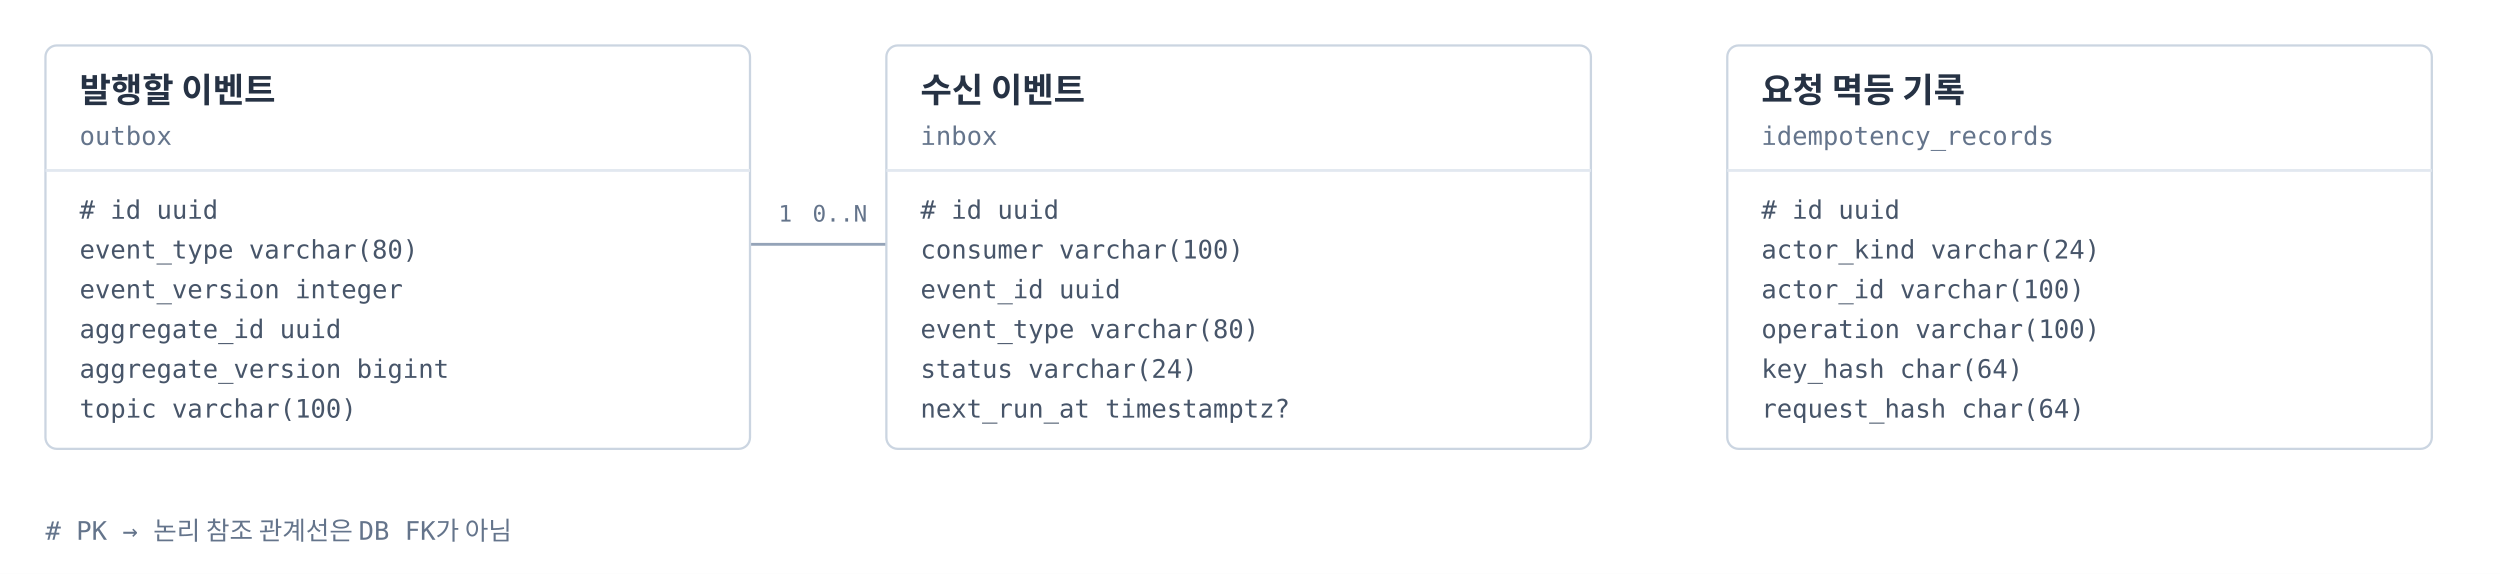
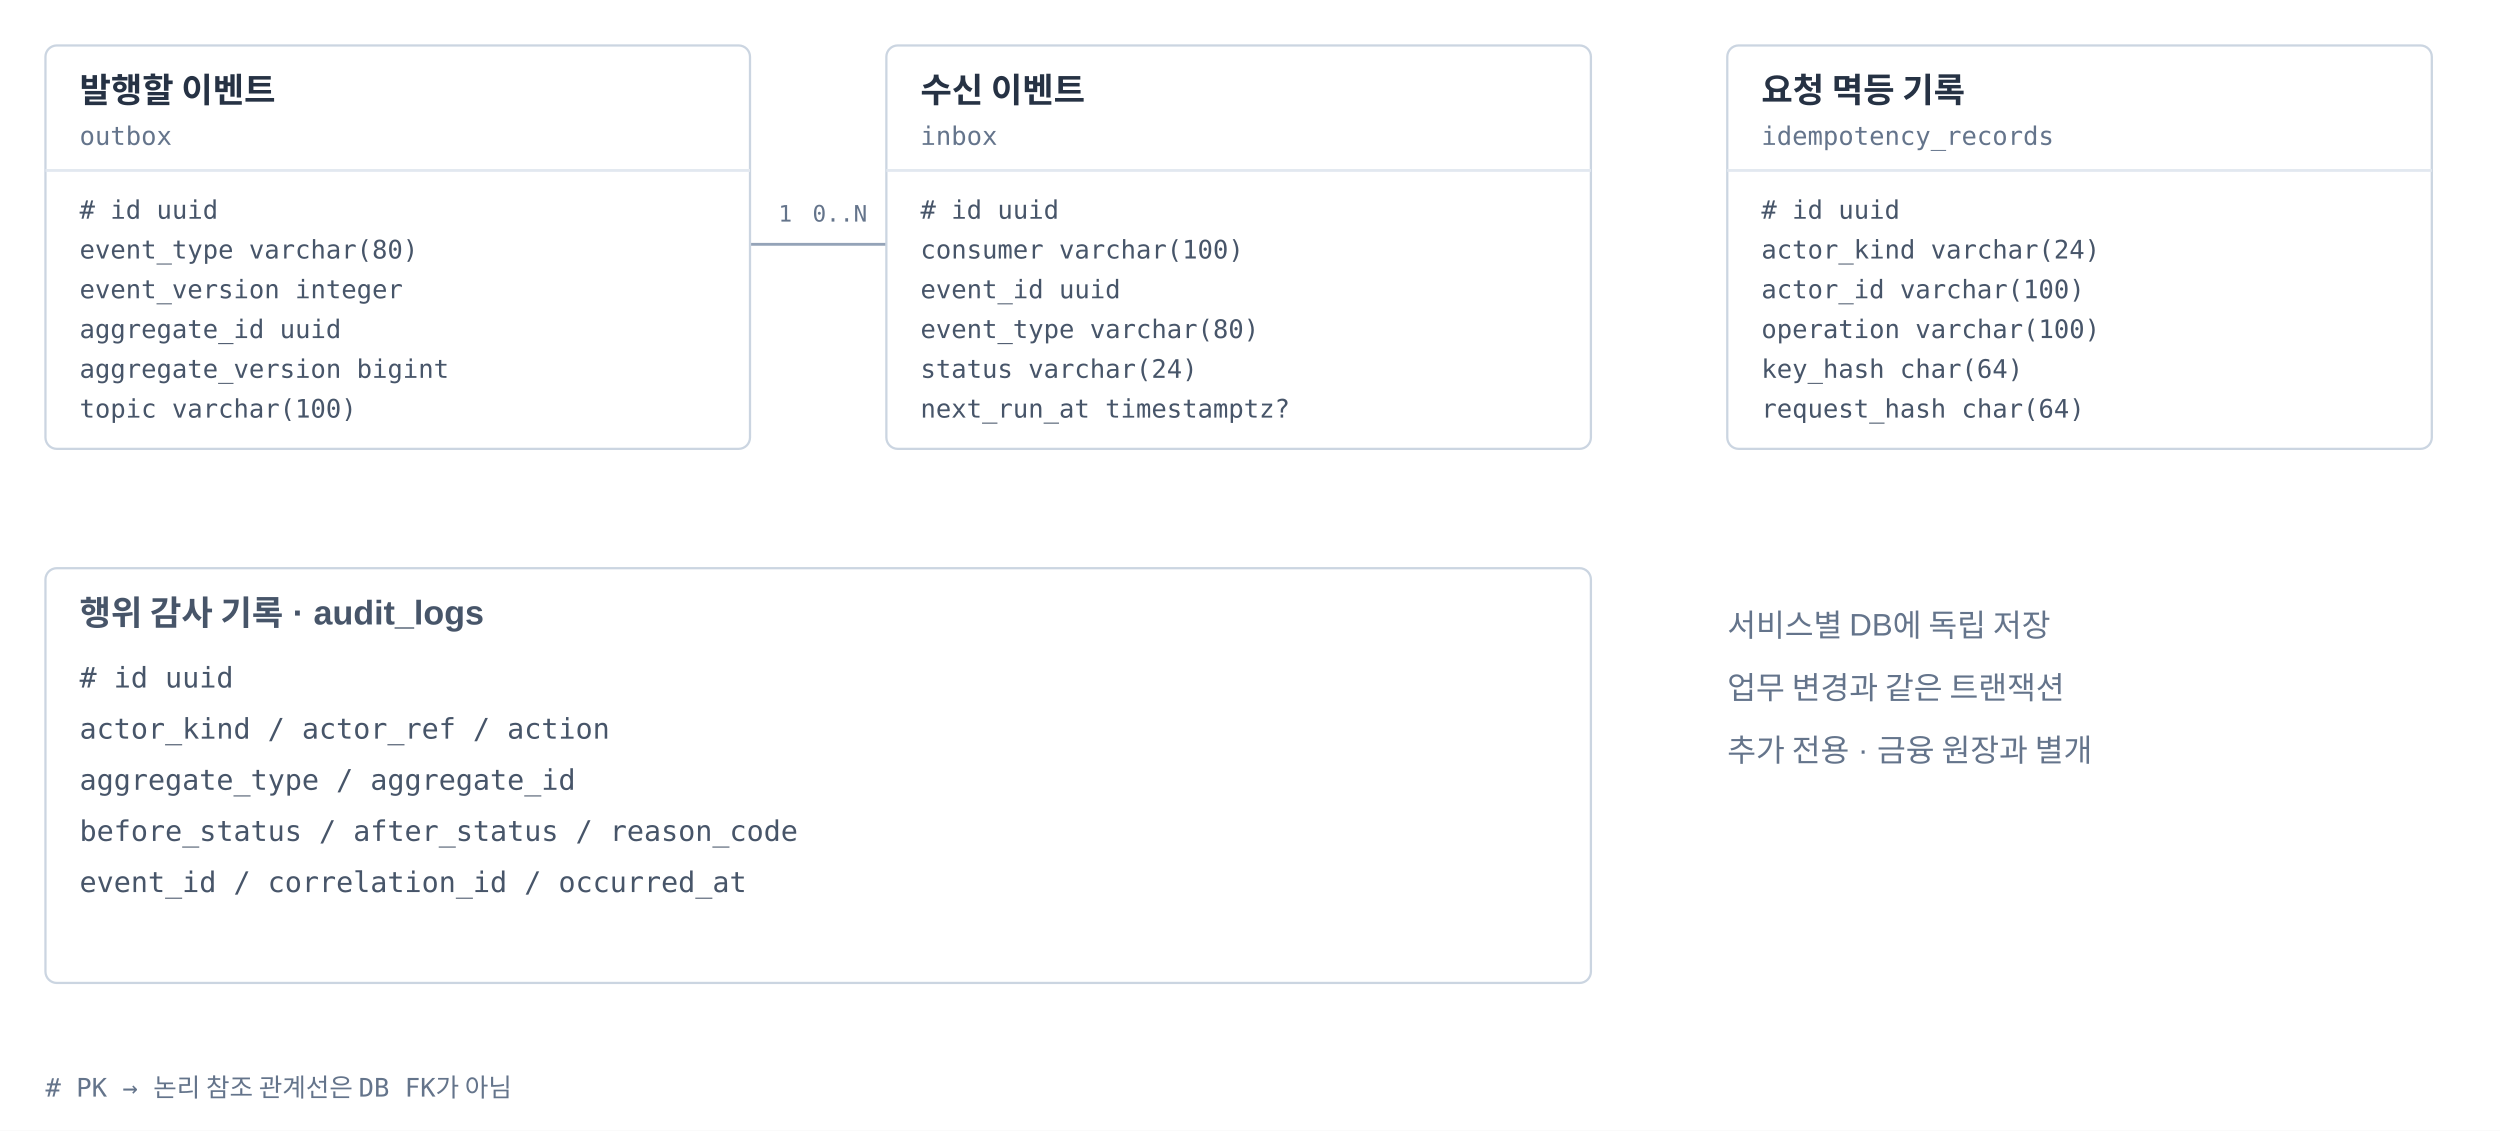
- <svg xmlns="http://www.w3.org/2000/svg" width="880" height="202" viewBox="0 0 880 202" role="img" aria-labelledby="title desc">
-   <rect width="880" height="202" fill="#fff" />
+ <svg xmlns="http://www.w3.org/2000/svg" width="880" height="398" viewBox="0 0 880 398" role="img" aria-labelledby="title desc">
+   <rect width="880" height="398" fill="#fff" />
  <path data-relation="outbox:inbox" d="M264,86 L312,86" fill="none" stroke="#94a3b8" stroke-width="1" />
  <g data-entity="outbox" data-box="16,16,248,142">
    <rect x="16" y="16" width="248" height="142" rx="4" fill="#fff" stroke="#cbd5e1" stroke-width="0.8" />
    <path d="M16 60h248" stroke="#e2e8f0" />
    <text x="28" y="36" font-family="Geist, Arial, Apple SD Gothic Neo, sans-serif" font-size="12" font-weight="600" fill="#263244">발행할 이벤트</text>
    <text x="28" y="51" font-family="Geist Mono, SFMono-Regular, monospace" font-size="9" font-weight="400" fill="#64748b">outbox</text>
    <text x="28" y="77" font-family="Geist Mono, SFMono-Regular, monospace" font-size="9" font-weight="400" fill="#475569"># id uuid</text>
    <text x="28" y="91" font-family="Geist Mono, SFMono-Regular, monospace" font-size="9" font-weight="400" fill="#475569">event_type varchar(80)</text>
    <text x="28" y="105" font-family="Geist Mono, SFMono-Regular, monospace" font-size="9" font-weight="400" fill="#475569">event_version integer</text>
    <text x="28" y="119" font-family="Geist Mono, SFMono-Regular, monospace" font-size="9" font-weight="400" fill="#475569">aggregate_id uuid</text>
    <text x="28" y="133" font-family="Geist Mono, SFMono-Regular, monospace" font-size="9" font-weight="400" fill="#475569">aggregate_version bigint</text>
    <text x="28" y="147" font-family="Geist Mono, SFMono-Regular, monospace" font-size="9" font-weight="400" fill="#475569">topic varchar(100)</text>
  </g>
  <g data-entity="inbox" data-box="312,16,248,142">
    <rect x="312" y="16" width="248" height="142" rx="4" fill="#fff" stroke="#cbd5e1" stroke-width="0.8" />
    <path d="M312 60h248" stroke="#e2e8f0" />
    <text x="324" y="36" font-family="Geist, Arial, Apple SD Gothic Neo, sans-serif" font-size="12" font-weight="600" fill="#263244">수신 이벤트</text>
    <text x="324" y="51" font-family="Geist Mono, SFMono-Regular, monospace" font-size="9" font-weight="400" fill="#64748b">inbox</text>
    <text x="324" y="77" font-family="Geist Mono, SFMono-Regular, monospace" font-size="9" font-weight="400" fill="#475569"># id uuid</text>
    <text x="324" y="91" font-family="Geist Mono, SFMono-Regular, monospace" font-size="9" font-weight="400" fill="#475569">consumer varchar(100)</text>
    <text x="324" y="105" font-family="Geist Mono, SFMono-Regular, monospace" font-size="9" font-weight="400" fill="#475569">event_id uuid</text>
    <text x="324" y="119" font-family="Geist Mono, SFMono-Regular, monospace" font-size="9" font-weight="400" fill="#475569">event_type varchar(80)</text>
    <text x="324" y="133" font-family="Geist Mono, SFMono-Regular, monospace" font-size="9" font-weight="400" fill="#475569">status varchar(24)</text>
    <text x="324" y="147" font-family="Geist Mono, SFMono-Regular, monospace" font-size="9" font-weight="400" fill="#475569">next_run_at timestamptz?</text>
  </g>
  <g data-entity="idempotency_records" data-box="608,16,248,142">
    <rect x="608" y="16" width="248" height="142" rx="4" fill="#fff" stroke="#cbd5e1" stroke-width="0.8" />
    <path d="M608 60h248" stroke="#e2e8f0" />
    <text x="620" y="36" font-family="Geist, Arial, Apple SD Gothic Neo, sans-serif" font-size="12" font-weight="600" fill="#263244">요청 멱등 기록</text>
    <text x="620" y="51" font-family="Geist Mono, SFMono-Regular, monospace" font-size="9" font-weight="400" fill="#64748b">idempotency_records</text>
    <text x="620" y="77" font-family="Geist Mono, SFMono-Regular, monospace" font-size="9" font-weight="400" fill="#475569"># id uuid</text>
    <text x="620" y="91" font-family="Geist Mono, SFMono-Regular, monospace" font-size="9" font-weight="400" fill="#475569">actor_kind varchar(24)</text>
    <text x="620" y="105" font-family="Geist Mono, SFMono-Regular, monospace" font-size="9" font-weight="400" fill="#475569">actor_id varchar(100)</text>
    <text x="620" y="119" font-family="Geist Mono, SFMono-Regular, monospace" font-size="9" font-weight="400" fill="#475569">operation varchar(100)</text>
    <text x="620" y="133" font-family="Geist Mono, SFMono-Regular, monospace" font-size="9" font-weight="400" fill="#475569">key_hash char(64)</text>
    <text x="620" y="147" font-family="Geist Mono, SFMono-Regular, monospace" font-size="9" font-weight="400" fill="#475569">request_hash char(64)</text>
  </g>
  <text x="274" y="78" font-family="Geist Mono, SFMono-Regular, monospace" font-size="8" font-weight="400" fill="#64748b">1</text>
  <text x="286" y="78" font-family="Geist Mono, SFMono-Regular, monospace" font-size="8" font-weight="400" fill="#64748b">0..N</text>
-   <text x="16" y="190" font-family="Geist Mono, SFMono-Regular, monospace" font-size="9" font-weight="400" fill="#64748b"># PK   → 논리 참조   관계선은 DB FK가 아님</text>
+   <text x="16" y="386" font-family="Geist Mono, SFMono-Regular, monospace" font-size="9" font-weight="400" fill="#64748b"># PK   → 논리 참조   관계선은 DB FK가 아님</text>
+   <g data-entity="audit_logs" data-box="16,200,544,146">
+     <rect x="16" y="200" width="544" height="146" rx="4" fill="#fff" stroke="#cbd5e1" stroke-width="0.8" />
+     <text x="28" y="220" font-family="Geist, Arial, Apple SD Gothic Neo, sans-serif" font-size="12" fill="#475569" font-weight="600">행위 감사 기록 · audit_logs</text>
+     <text x="28" y="242" font-family="Geist Mono, SFMono-Regular, monospace" font-size="10" fill="#475569" font-weight="400"># id uuid</text>
+     <text x="28" y="260" font-family="Geist Mono, SFMono-Regular, monospace" font-size="10" fill="#475569" font-weight="400">actor_kind / actor_ref / action</text>
+     <text x="28" y="278" font-family="Geist Mono, SFMono-Regular, monospace" font-size="10" fill="#475569" font-weight="400">aggregate_type / aggregate_id</text>
+     <text x="28" y="296" font-family="Geist Mono, SFMono-Regular, monospace" font-size="10" fill="#475569" font-weight="400">before_status / after_status / reason_code</text>
+     <text x="28" y="314" font-family="Geist Mono, SFMono-Regular, monospace" font-size="10" fill="#475569" font-weight="400">event_id / correlation_id / occurred_at</text>
+   </g>
+   <text x="608" y="224" font-family="Geist, Arial, sans-serif" font-size="11" fill="#64748b">서비스별 DB에 독립 저장</text>
+   <text x="608" y="246" font-family="Geist, Arial, sans-serif" font-size="11" fill="#64748b">업무 변경과 같은 트랜잭션</text>
+   <text x="608" y="268" font-family="Geist, Arial, sans-serif" font-size="11" fill="#64748b">추가 전용 · 금융 원장과 별개</text>
</svg>
